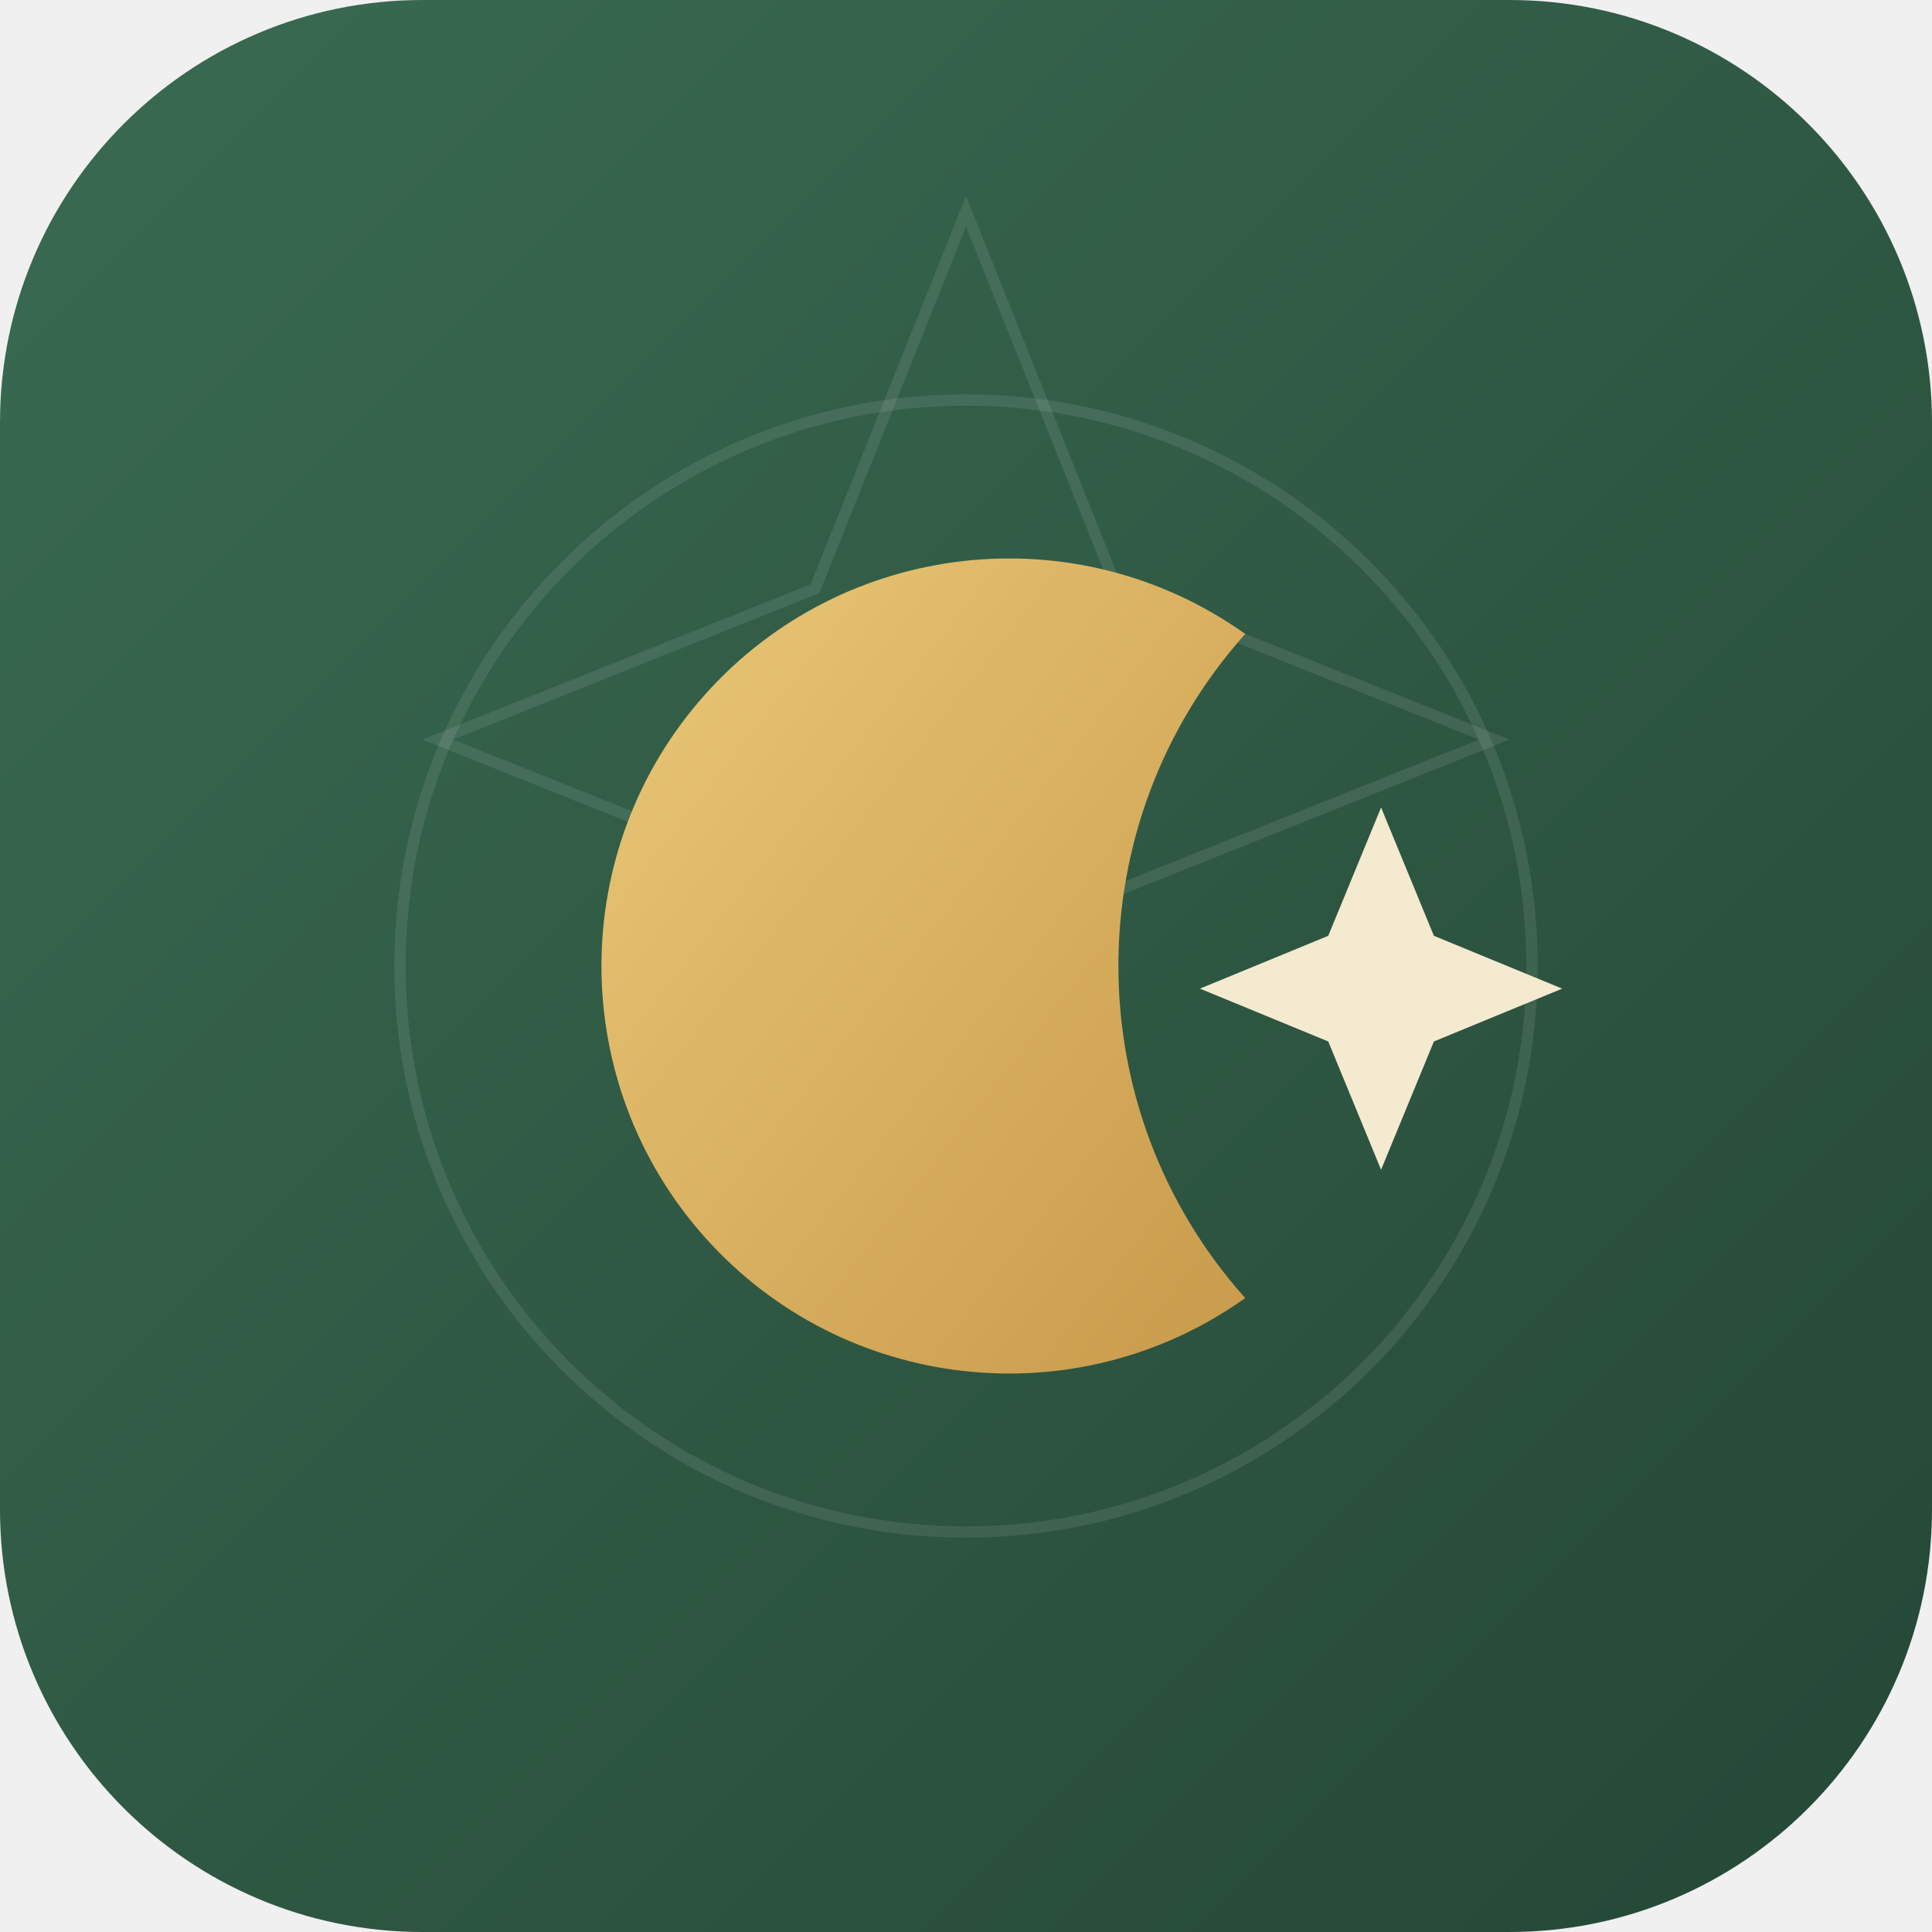
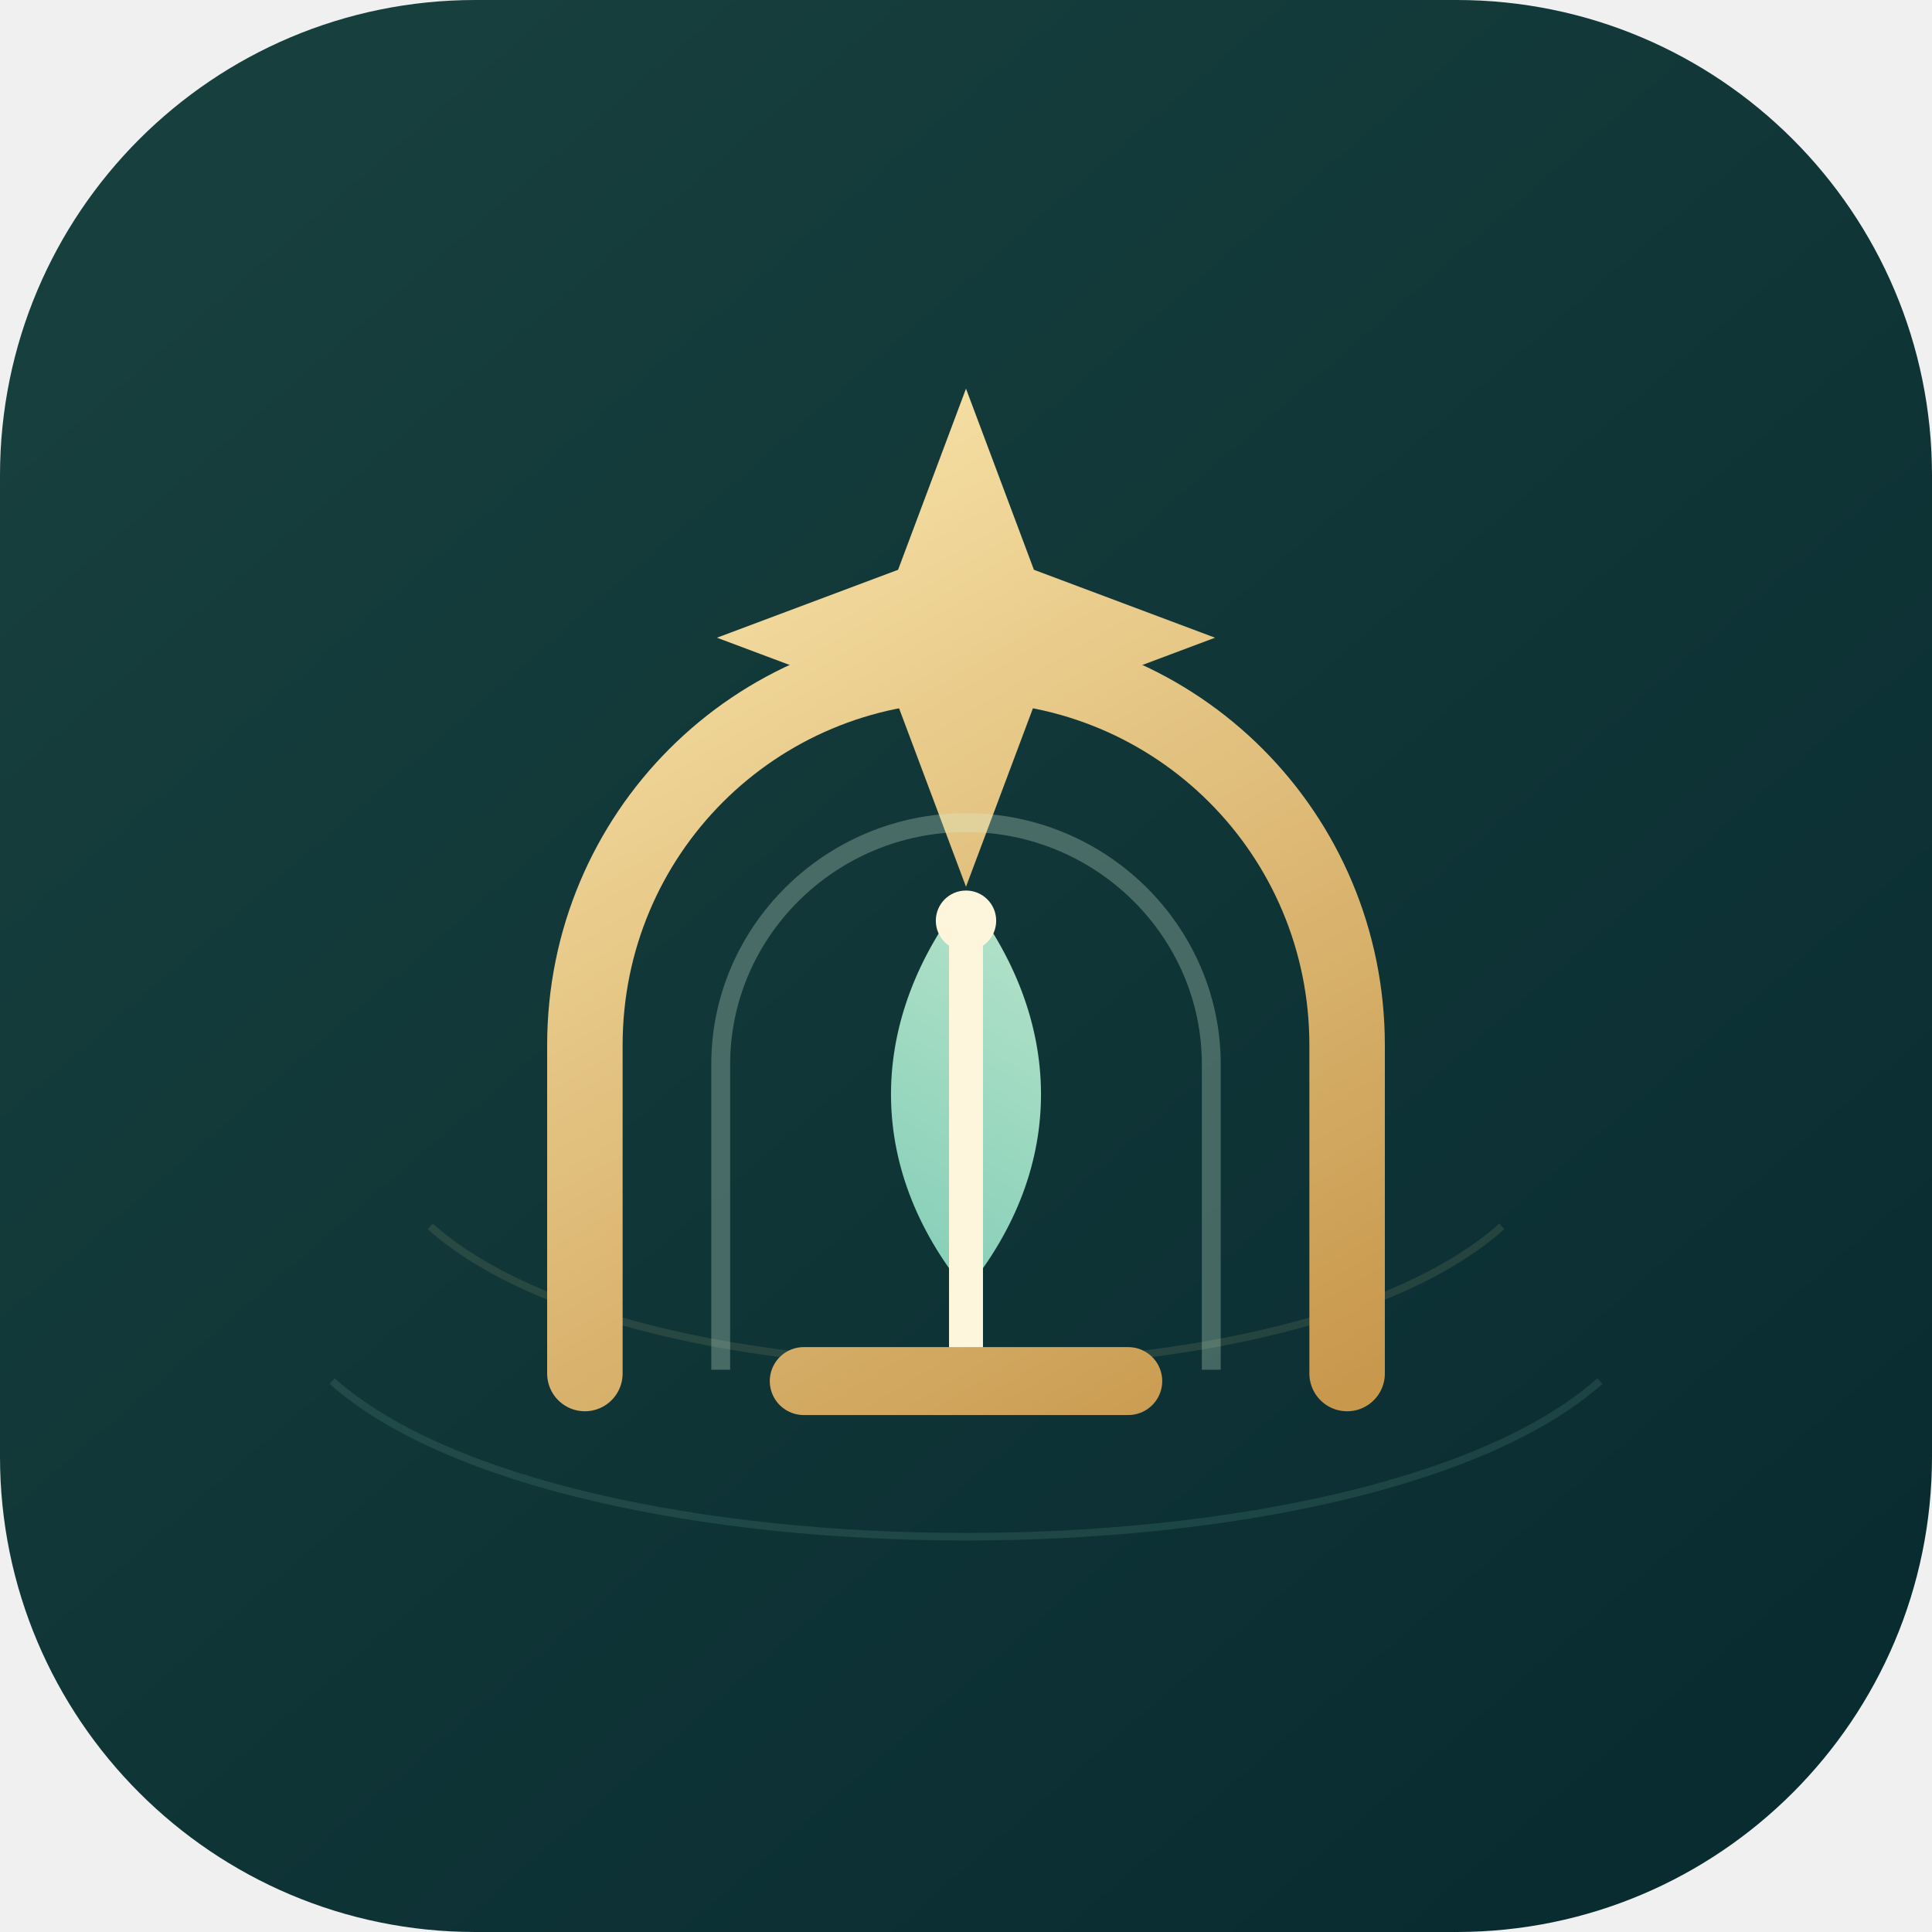
- <svg xmlns="http://www.w3.org/2000/svg" width="512" height="512" viewBox="0 0 512 512">
+ <svg xmlns="http://www.w3.org/2000/svg" width="512" height="512" viewBox="0 0 512 512" fill="none">
  <defs>
-     <linearGradient id="bg" x1="0" y1="0" x2="1" y2="1">
-       <stop offset="0" stop-color="#3a6b52" />
-       <stop offset="1" stop-color="#244736" />
+     <linearGradient id="bg" x1="72" y1="48" x2="440" y2="472" gradientUnits="userSpaceOnUse">
+       <stop stop-color="#173F3D" />
+       <stop offset="1" stop-color="#092C31" />
    </linearGradient>
-     <linearGradient id="gold" x1="0" y1="0" x2="1" y2="1">
-       <stop offset="0" stop-color="#e9c877" />
-       <stop offset="1" stop-color="#c99a4b" />
+     <linearGradient id="gold" x1="197" y1="140" x2="338" y2="378" gradientUnits="userSpaceOnUse">
+       <stop stop-color="#F4DDA1" />
+       <stop offset="1" stop-color="#C8984D" />
+     </linearGradient>
+     <linearGradient id="aqua" x1="199" y1="356" x2="309" y2="180" gradientUnits="userSpaceOnUse">
+       <stop stop-color="#74C7B2" />
+       <stop offset="1" stop-color="#D5F1D5" />
    </linearGradient>
  </defs>
-   <rect width="512" height="512" rx="112" fill="url(#bg)" />
-   <g fill="none" stroke="#ffffff" stroke-opacity="0.09" stroke-width="3">
-     <path d="M256 56l40 100 100 40-100 40-40 100-40-100-100-40 100-40z" />
-     <circle cx="256" cy="256" r="150" />
-   </g>
-   <path d="M330 168a108 108 0 1 0 0 176 132 132 0 0 1 0-176z" fill="url(#gold)" />
-   <path d="M366 214l14 34 34 14-34 14-14 34-14-34-34-14 34-14z" fill="#f4ead0" />
+   <rect width="512" height="512" rx="126" fill="url(#bg)" />
+   <path d="M88 366C150 421 362 421 424 366" stroke="#8CD1BF" stroke-opacity=".13" stroke-width="2" />
+   <path d="M114 325C169 374 343 374 398 325" stroke="#F4DDA1" stroke-opacity=".11" stroke-width="2" />
+   <path d="M256 103L274 151L322 169L274 187L256 235L238 187L190 169L238 151L256 103Z" fill="url(#gold)" />
+   <path d="M155 364V277C155 221 200 176 256 176C312 176 357 221 357 277V364" stroke="url(#gold)" stroke-width="20" stroke-linecap="round" />
+   <path d="M191 363V282C191 247 220 218 256 218C292 218 321 247 321 282V363" stroke="#D6F2DC" stroke-opacity=".28" stroke-width="5" />
+   <path d="M256 342C229 309 230 270 256 237C282 270 283 309 256 342Z" fill="url(#aqua)" />
+   <path d="M256 244V366" stroke="#FDF5DC" stroke-width="9" stroke-linecap="round" />
+   <path d="M213 366H299" stroke="url(#gold)" stroke-width="18" stroke-linecap="round" />
+   <circle cx="256" cy="244" r="8" fill="#FDF5DC" />
</svg>
